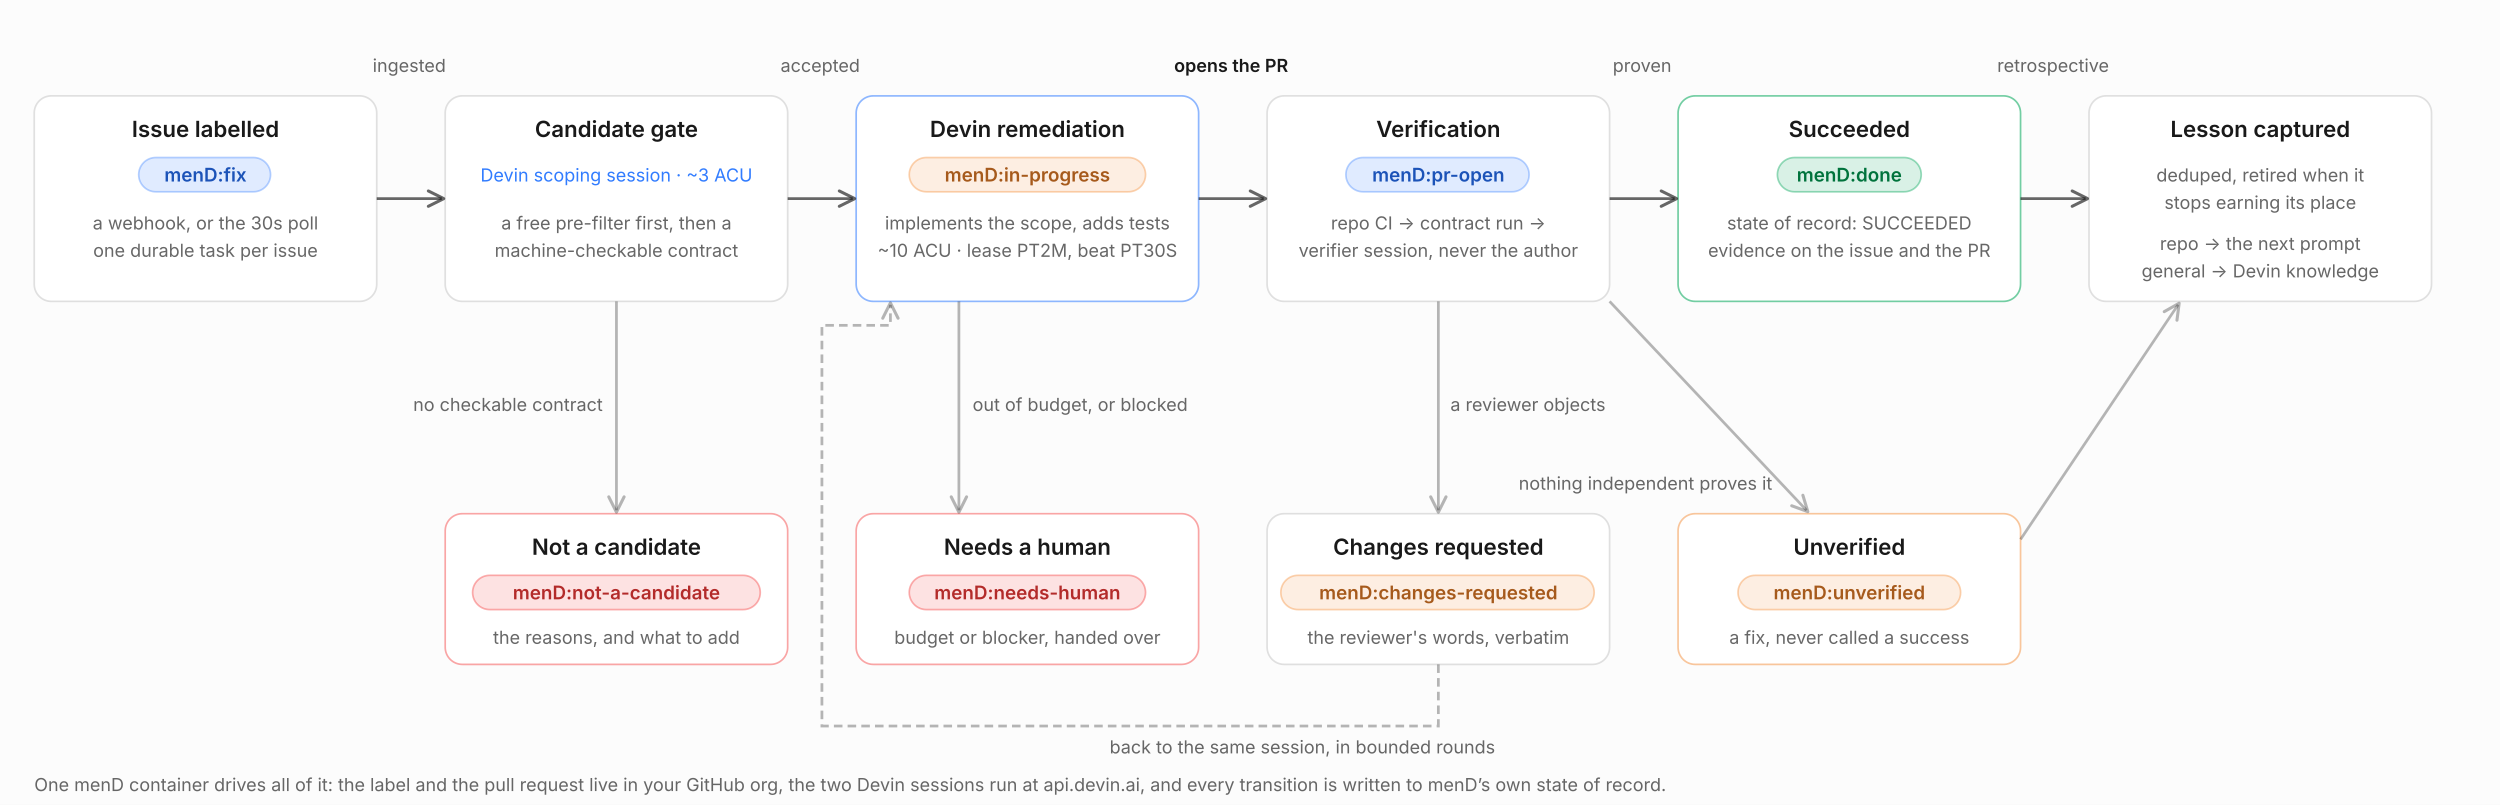
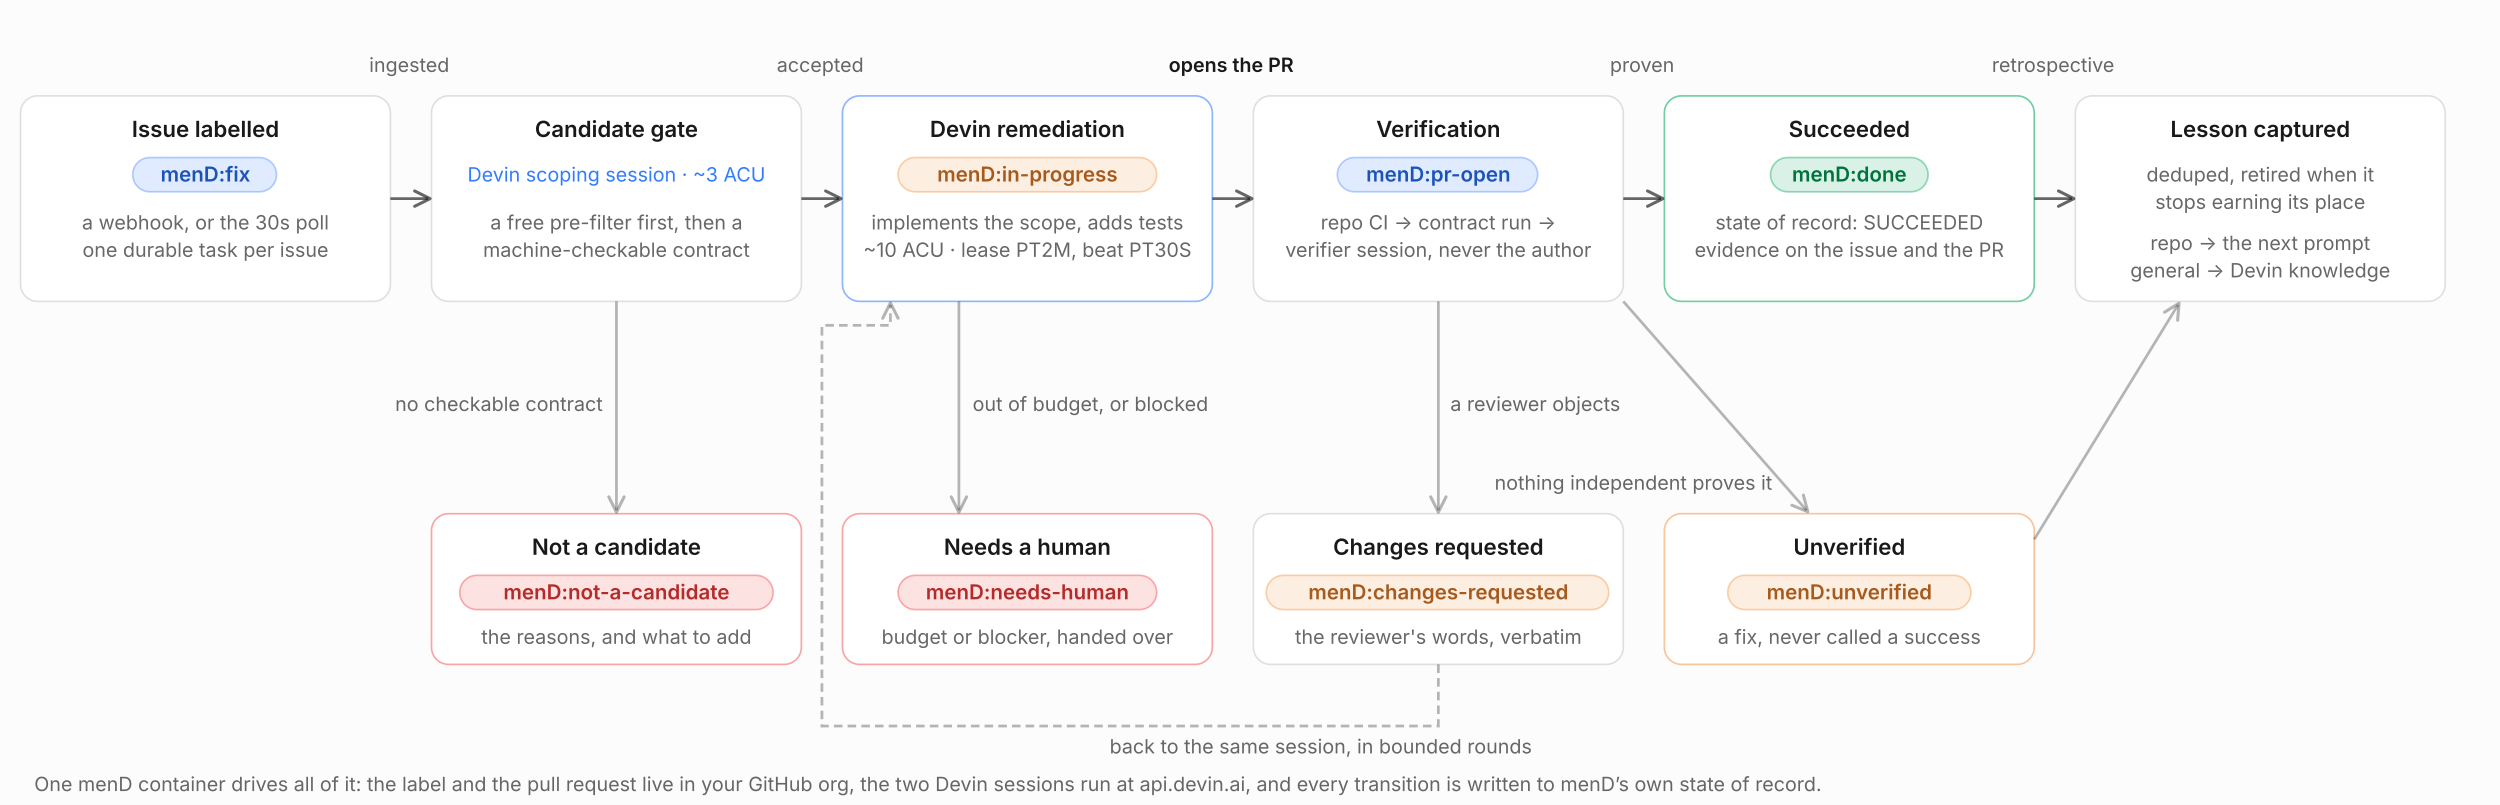
<svg xmlns="http://www.w3.org/2000/svg" width="1460" height="470" viewBox="0 0 1460 470" font-family="Inter, ui-sans-serif, system-ui, sans-serif">
  <defs>
    <marker id="arrow" viewBox="0 0 10 10" refX="8" refY="5" markerWidth="7" markerHeight="7" orient="auto-start-reverse">
      <path d="M1 1L9 5L1 9" fill="none" stroke="rgba(25,25,25,0.66)" stroke-width="1.6" stroke-linecap="round" stroke-linejoin="round" />
    </marker>
    <marker id="arrowlight" viewBox="0 0 10 10" refX="8" refY="5" markerWidth="7" markerHeight="7" orient="auto-start-reverse">
      <path d="M1 1L9 5L1 9" fill="none" stroke="rgba(25,25,25,0.32)" stroke-width="1.6" stroke-linecap="round" stroke-linejoin="round" />
    </marker>
  </defs>
  <rect width="1460" height="470" fill="#fcfcfc" />
  <g>
-     <rect x="20" y="56" width="200" height="120" rx="10" fill="#ffffff" stroke="rgba(0,0,0,0.12)" />
+     <rect x="12" y="56" width="216" height="120" rx="10" fill="#ffffff" stroke="rgba(0,0,0,0.12)" />
    <text x="120" y="80" text-anchor="middle" font-size="13" font-weight="600" fill="rgb(25,25,25)">Issue labelled</text>
-     <rect x="81" y="92" width="77" height="20" rx="10" fill="#e0ebff" stroke="rgba(49,124,255,0.35)" />
-     <text x="120" y="106" text-anchor="middle" font-size="11" font-weight="600" fill="#1c53b8">menD:fix</text>
-     <text x="120" y="134" text-anchor="middle" font-size="10.5" fill="rgba(25,25,25,0.66)">a webhook, or the 30s poll</text>
-     <text x="120" y="150" text-anchor="middle" font-size="10.5" fill="rgba(25,25,25,0.66)">one durable task per issue</text>
-     <rect x="260" y="56" width="200" height="120" rx="10" fill="#ffffff" stroke="rgba(0,0,0,0.12)" />
+     <rect x="77.5" y="92" width="84" height="20" rx="10" fill="#e0ebff" stroke="rgba(49,124,255,0.35)" />
+     <text x="120" y="106" text-anchor="middle" font-size="12" font-weight="600" fill="#1c53b8">menD:fix</text>
+     <text x="120" y="134" text-anchor="middle" font-size="11.5" fill="rgba(25,25,25,0.66)">a webhook, or the 30s poll</text>
+     <text x="120" y="150" text-anchor="middle" font-size="11.5" fill="rgba(25,25,25,0.66)">one durable task per issue</text>
+     <rect x="252" y="56" width="216" height="120" rx="10" fill="#ffffff" stroke="rgba(0,0,0,0.12)" />
    <text x="360" y="80" text-anchor="middle" font-size="13" font-weight="600" fill="rgb(25,25,25)">Candidate gate</text>
-     <text x="360" y="106" text-anchor="middle" font-size="10.5" fill="rgb(49,124,255)">Devin scoping session · ~3 ACU</text>
-     <text x="360" y="134" text-anchor="middle" font-size="10.5" fill="rgba(25,25,25,0.66)">a free pre-filter first, then a</text>
-     <text x="360" y="150" text-anchor="middle" font-size="10.5" fill="rgba(25,25,25,0.66)">machine-checkable contract</text>
-     <rect x="500" y="56" width="200" height="120" rx="10" fill="#ffffff" stroke="rgba(49,124,255,0.55)" />
+     <text x="360" y="106" text-anchor="middle" font-size="11.5" fill="rgb(49,124,255)">Devin scoping session · ~3 ACU</text>
+     <text x="360" y="134" text-anchor="middle" font-size="11.5" fill="rgba(25,25,25,0.66)">a free pre-filter first, then a</text>
+     <text x="360" y="150" text-anchor="middle" font-size="11.5" fill="rgba(25,25,25,0.66)">machine-checkable contract</text>
+     <rect x="492" y="56" width="216" height="120" rx="10" fill="#ffffff" stroke="rgba(49,124,255,0.55)" />
    <text x="600" y="80" text-anchor="middle" font-size="13" font-weight="600" fill="rgb(25,25,25)">Devin remediation</text>
-     <rect x="531" y="92" width="138" height="20" rx="10" fill="#fdeee2" stroke="rgba(245,142,58,0.4)" />
-     <text x="600" y="106" text-anchor="middle" font-size="11" font-weight="600" fill="#a65a1c">menD:in-progress</text>
-     <text x="600" y="134" text-anchor="middle" font-size="10.5" fill="rgba(25,25,25,0.66)">implements the scope, adds tests</text>
-     <text x="600" y="150" text-anchor="middle" font-size="10.5" fill="rgba(25,25,25,0.66)">~10 ACU · lease PT2M, beat PT30S</text>
-     <rect x="740" y="56" width="200" height="120" rx="10" fill="#ffffff" stroke="rgba(0,0,0,0.12)" />
+     <rect x="524.5" y="92" width="151" height="20" rx="10" fill="#fdeee2" stroke="rgba(245,142,58,0.4)" />
+     <text x="600" y="106" text-anchor="middle" font-size="12" font-weight="600" fill="#a65a1c">menD:in-progress</text>
+     <text x="600" y="134" text-anchor="middle" font-size="11.5" fill="rgba(25,25,25,0.66)">implements the scope, adds tests</text>
+     <text x="600" y="150" text-anchor="middle" font-size="11.5" fill="rgba(25,25,25,0.66)">~10 ACU · lease PT2M, beat PT30S</text>
+     <rect x="732" y="56" width="216" height="120" rx="10" fill="#ffffff" stroke="rgba(0,0,0,0.12)" />
    <text x="840" y="80" text-anchor="middle" font-size="13" font-weight="600" fill="rgb(25,25,25)">Verification</text>
-     <rect x="786" y="92" width="107" height="20" rx="10" fill="#e0ebff" stroke="rgba(49,124,255,0.35)" />
-     <text x="840" y="106" text-anchor="middle" font-size="11" font-weight="600" fill="#1c53b8">menD:pr-open</text>
-     <text x="840" y="134" text-anchor="middle" font-size="10.5" fill="rgba(25,25,25,0.66)">repo CI → contract run →</text>
-     <text x="840" y="150" text-anchor="middle" font-size="10.5" fill="rgba(25,25,25,0.66)">verifier session, never the author</text>
-     <rect x="980" y="56" width="200" height="120" rx="10" fill="#ffffff" stroke="rgba(0,165,88,0.55)" />
+     <rect x="781" y="92" width="117" height="20" rx="10" fill="#e0ebff" stroke="rgba(49,124,255,0.35)" />
+     <text x="840" y="106" text-anchor="middle" font-size="12" font-weight="600" fill="#1c53b8">menD:pr-open</text>
+     <text x="840" y="134" text-anchor="middle" font-size="11.5" fill="rgba(25,25,25,0.66)">repo CI → contract run →</text>
+     <text x="840" y="150" text-anchor="middle" font-size="11.5" fill="rgba(25,25,25,0.66)">verifier session, never the author</text>
+     <rect x="972" y="56" width="216" height="120" rx="10" fill="#ffffff" stroke="rgba(0,165,88,0.55)" />
    <text x="1080" y="80" text-anchor="middle" font-size="13" font-weight="600" fill="rgb(25,25,25)">Succeeded</text>
-     <rect x="1038" y="92" width="84" height="20" rx="10" fill="#d9f1e6" stroke="rgba(0,165,88,0.4)" />
-     <text x="1080" y="106" text-anchor="middle" font-size="11" font-weight="600" fill="#00733c">menD:done</text>
-     <text x="1080" y="134" text-anchor="middle" font-size="10.5" fill="rgba(25,25,25,0.66)">state of record: SUCCEEDED</text>
-     <text x="1080" y="150" text-anchor="middle" font-size="10.5" fill="rgba(25,25,25,0.66)">evidence on the issue and the PR</text>
-     <rect x="1220" y="56" width="200" height="120" rx="10" fill="#ffffff" stroke="rgba(0,0,0,0.12)" />
+     <rect x="1034" y="92" width="92" height="20" rx="10" fill="#d9f1e6" stroke="rgba(0,165,88,0.4)" />
+     <text x="1080" y="106" text-anchor="middle" font-size="12" font-weight="600" fill="#00733c">menD:done</text>
+     <text x="1080" y="134" text-anchor="middle" font-size="11.5" fill="rgba(25,25,25,0.66)">state of record: SUCCEEDED</text>
+     <text x="1080" y="150" text-anchor="middle" font-size="11.5" fill="rgba(25,25,25,0.66)">evidence on the issue and the PR</text>
+     <rect x="1212" y="56" width="216" height="120" rx="10" fill="#ffffff" stroke="rgba(0,0,0,0.12)" />
    <text x="1320" y="80" text-anchor="middle" font-size="13" font-weight="600" fill="rgb(25,25,25)">Lesson captured</text>
-     <text x="1320" y="106" text-anchor="middle" font-size="10.5" fill="rgba(25,25,25,0.66)">deduped, retired when it</text>
-     <text x="1320" y="122" text-anchor="middle" font-size="10.5" fill="rgba(25,25,25,0.66)">stops earning its place</text>
-     <text x="1320" y="146" text-anchor="middle" font-size="10.5" fill="rgba(25,25,25,0.66)">repo → the next prompt</text>
-     <text x="1320" y="162" text-anchor="middle" font-size="10.5" fill="rgba(25,25,25,0.66)">general → Devin knowledge</text>
+     <text x="1320" y="106" text-anchor="middle" font-size="11.5" fill="rgba(25,25,25,0.66)">deduped, retired when it</text>
+     <text x="1320" y="122" text-anchor="middle" font-size="11.5" fill="rgba(25,25,25,0.66)">stops earning its place</text>
+     <text x="1320" y="146" text-anchor="middle" font-size="11.5" fill="rgba(25,25,25,0.66)">repo → the next prompt</text>
+     <text x="1320" y="162" text-anchor="middle" font-size="11.5" fill="rgba(25,25,25,0.66)">general → Devin knowledge</text>
  </g>
  <g fill="none" stroke="rgba(25,25,25,0.66)" stroke-width="1.6" marker-end="url(#arrow)">
-     <path d="M 220 116 L 258 116" />
-     <path d="M 460 116 L 498 116" />
-     <path d="M 700 116 L 738 116" />
-     <path d="M 940 116 L 978 116" />
-     <path d="M 1180 116 L 1218 116" />
+     <path d="M 228 116 L 250 116" />
+     <path d="M 468 116 L 490 116" />
+     <path d="M 708 116 L 730 116" />
+     <path d="M 948 116 L 970 116" />
+     <path d="M 1188 116 L 1210 116" />
  </g>
-   <g font-size="10.5" fill="rgba(25,25,25,0.66)" text-anchor="middle">
+   <g font-size="11.5" fill="rgba(25,25,25,0.66)" text-anchor="middle">
    <text x="239" y="42">ingested</text>
    <text x="479" y="42">accepted</text>
    <text x="719" y="42" font-weight="600" fill="rgb(25,25,25)">opens the PR</text>
    <text x="959" y="42">proven</text>
    <text x="1199" y="42">retrospective</text>
  </g>
  <g>
-     <rect x="260" y="300" width="200" height="88" rx="10" fill="#ffffff" stroke="rgba(245,59,58,0.45)" />
+     <rect x="252" y="300" width="216" height="88" rx="10" fill="#ffffff" stroke="rgba(245,59,58,0.45)" />
    <text x="360" y="324" text-anchor="middle" font-size="13" font-weight="600" fill="rgb(25,25,25)">Not a candidate</text>
-     <rect x="276" y="336" width="168" height="20" rx="10" fill="#fde2e2" stroke="rgba(245,59,58,0.4)" />
-     <text x="360" y="350" text-anchor="middle" font-size="11" font-weight="600" fill="#b32b2a">menD:not-a-candidate</text>
-     <text x="360" y="376" text-anchor="middle" font-size="10.5" fill="rgba(25,25,25,0.66)">the reasons, and what to add</text>
-     <rect x="500" y="300" width="200" height="88" rx="10" fill="#ffffff" stroke="rgba(245,59,58,0.45)" />
+     <rect x="268.5" y="336" width="183" height="20" rx="10" fill="#fde2e2" stroke="rgba(245,59,58,0.4)" />
+     <text x="360" y="350" text-anchor="middle" font-size="12" font-weight="600" fill="#b32b2a">menD:not-a-candidate</text>
+     <text x="360" y="376" text-anchor="middle" font-size="11.5" fill="rgba(25,25,25,0.66)">the reasons, and what to add</text>
+     <rect x="492" y="300" width="216" height="88" rx="10" fill="#ffffff" stroke="rgba(245,59,58,0.45)" />
    <text x="600" y="324" text-anchor="middle" font-size="13" font-weight="600" fill="rgb(25,25,25)">Needs a human</text>
-     <rect x="531" y="336" width="138" height="20" rx="10" fill="#fde2e2" stroke="rgba(245,59,58,0.4)" />
-     <text x="600" y="350" text-anchor="middle" font-size="11" font-weight="600" fill="#b32b2a">menD:needs-human</text>
-     <text x="600" y="376" text-anchor="middle" font-size="10.5" fill="rgba(25,25,25,0.66)">budget or blocker, handed over</text>
-     <rect x="740" y="300" width="200" height="88" rx="10" fill="#ffffff" stroke="rgba(0,0,0,0.12)" />
+     <rect x="524.5" y="336" width="151" height="20" rx="10" fill="#fde2e2" stroke="rgba(245,59,58,0.4)" />
+     <text x="600" y="350" text-anchor="middle" font-size="12" font-weight="600" fill="#b32b2a">menD:needs-human</text>
+     <text x="600" y="376" text-anchor="middle" font-size="11.5" fill="rgba(25,25,25,0.66)">budget or blocker, handed over</text>
+     <rect x="732" y="300" width="216" height="88" rx="10" fill="#ffffff" stroke="rgba(0,0,0,0.12)" />
    <text x="840" y="324" text-anchor="middle" font-size="13" font-weight="600" fill="rgb(25,25,25)">Changes requested</text>
-     <rect x="748" y="336" width="183" height="20" rx="10" fill="#fdeee2" stroke="rgba(245,142,58,0.4)" />
-     <text x="840" y="350" text-anchor="middle" font-size="11" font-weight="600" fill="#a65a1c">menD:changes-requested</text>
-     <text x="840" y="376" text-anchor="middle" font-size="10.5" fill="rgba(25,25,25,0.66)">the reviewer's words, verbatim</text>
-     <rect x="980" y="300" width="200" height="88" rx="10" fill="#ffffff" stroke="rgba(245,142,58,0.5)" />
+     <rect x="739.5" y="336" width="200" height="20" rx="10" fill="#fdeee2" stroke="rgba(245,142,58,0.4)" />
+     <text x="840" y="350" text-anchor="middle" font-size="12" font-weight="600" fill="#a65a1c">menD:changes-requested</text>
+     <text x="840" y="376" text-anchor="middle" font-size="11.5" fill="rgba(25,25,25,0.66)">the reviewer's words, verbatim</text>
+     <rect x="972" y="300" width="216" height="88" rx="10" fill="#ffffff" stroke="rgba(245,142,58,0.5)" />
    <text x="1080" y="324" text-anchor="middle" font-size="13" font-weight="600" fill="rgb(25,25,25)">Unverified</text>
-     <rect x="1015" y="336" width="130" height="20" rx="10" fill="#fdeee2" stroke="rgba(245,142,58,0.4)" />
-     <text x="1080" y="350" text-anchor="middle" font-size="11" font-weight="600" fill="#a65a1c">menD:unverified</text>
-     <text x="1080" y="376" text-anchor="middle" font-size="10.5" fill="rgba(25,25,25,0.66)">a fix, never called a success</text>
+     <rect x="1009" y="336" width="142" height="20" rx="10" fill="#fdeee2" stroke="rgba(245,142,58,0.4)" />
+     <text x="1080" y="350" text-anchor="middle" font-size="12" font-weight="600" fill="#a65a1c">menD:unverified</text>
+     <text x="1080" y="376" text-anchor="middle" font-size="11.5" fill="rgba(25,25,25,0.66)">a fix, never called a success</text>
  </g>
  <g fill="none" stroke="rgba(25,25,25,0.32)" stroke-width="1.6" marker-end="url(#arrowlight)">
    <path d="M 360 176 L 360 298" />
    <path d="M 560 176 L 560 298" />
    <path d="M 840 176 L 840 298" />
-     <path d="M 940 176 L 1055 298" />
-     <path d="M 1180 315 L 1272 178" />
+     <path d="M 948 176 L 1055 298" />
+     <path d="M 1188 315 L 1272 178" />
  </g>
  <g fill="none" stroke="rgba(25,25,25,0.32)" stroke-width="1.6" stroke-dasharray="5 3" marker-end="url(#arrowlight)">
    <path d="M 840 388 L 840 424 L 480 424 L 480 190 L 520 190 L 520 178" />
  </g>
-   <g font-size="10.5" fill="rgba(25,25,25,0.66)">
+   <g font-size="11.5" fill="rgba(25,25,25,0.66)">
    <text x="352" y="240" text-anchor="end">no checkable contract</text>
    <text x="568" y="240">out of budget, or blocked</text>
    <text x="847" y="240">a reviewer objects</text>
    <text x="1035" y="286" text-anchor="end">nothing independent proves it</text>
    <text x="648" y="440">back to the same session, in bounded rounds</text>
  </g>
-   <text x="20" y="462" font-size="10.5" fill="rgba(25,25,25,0.66)">One menD container drives all of it: the label and the pull request live in your GitHub org, the two Devin sessions run at api.devin.ai, and every transition is written to menD’s own state of record.</text>
+   <text x="20" y="462" font-size="11.5" fill="rgba(25,25,25,0.66)">One menD container drives all of it: the label and the pull request live in your GitHub org, the two Devin sessions run at api.devin.ai, and every transition is written to menD’s own state of record.</text>
</svg>
